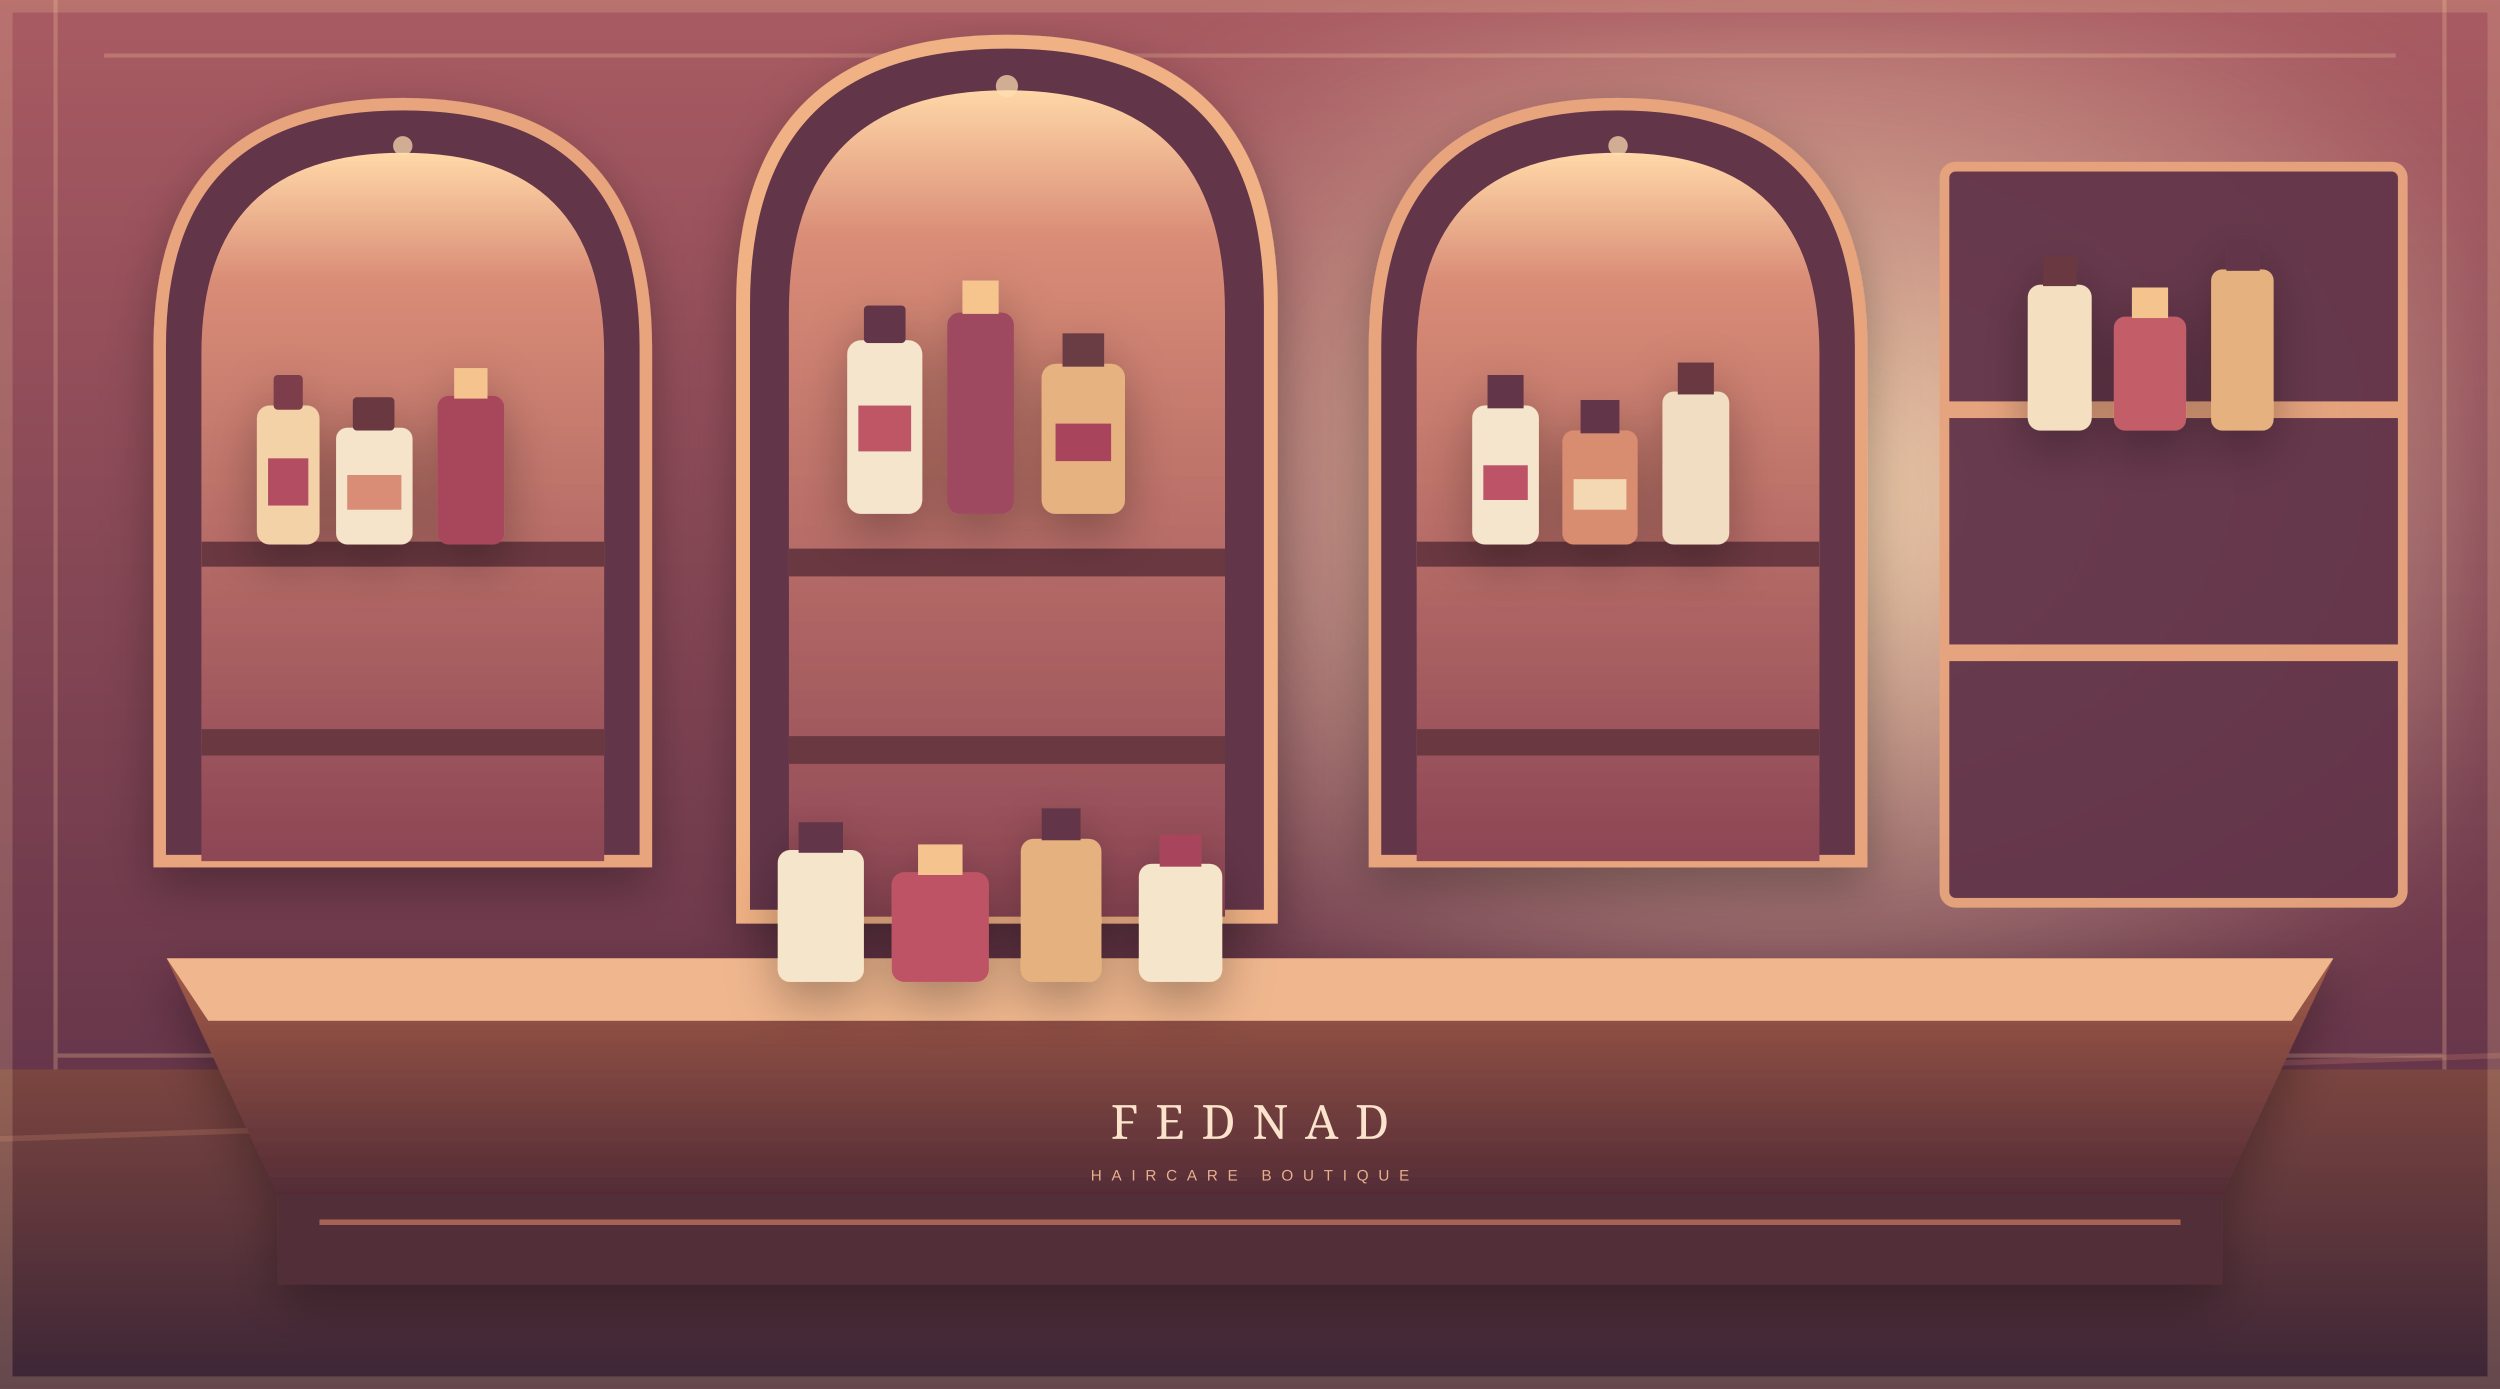
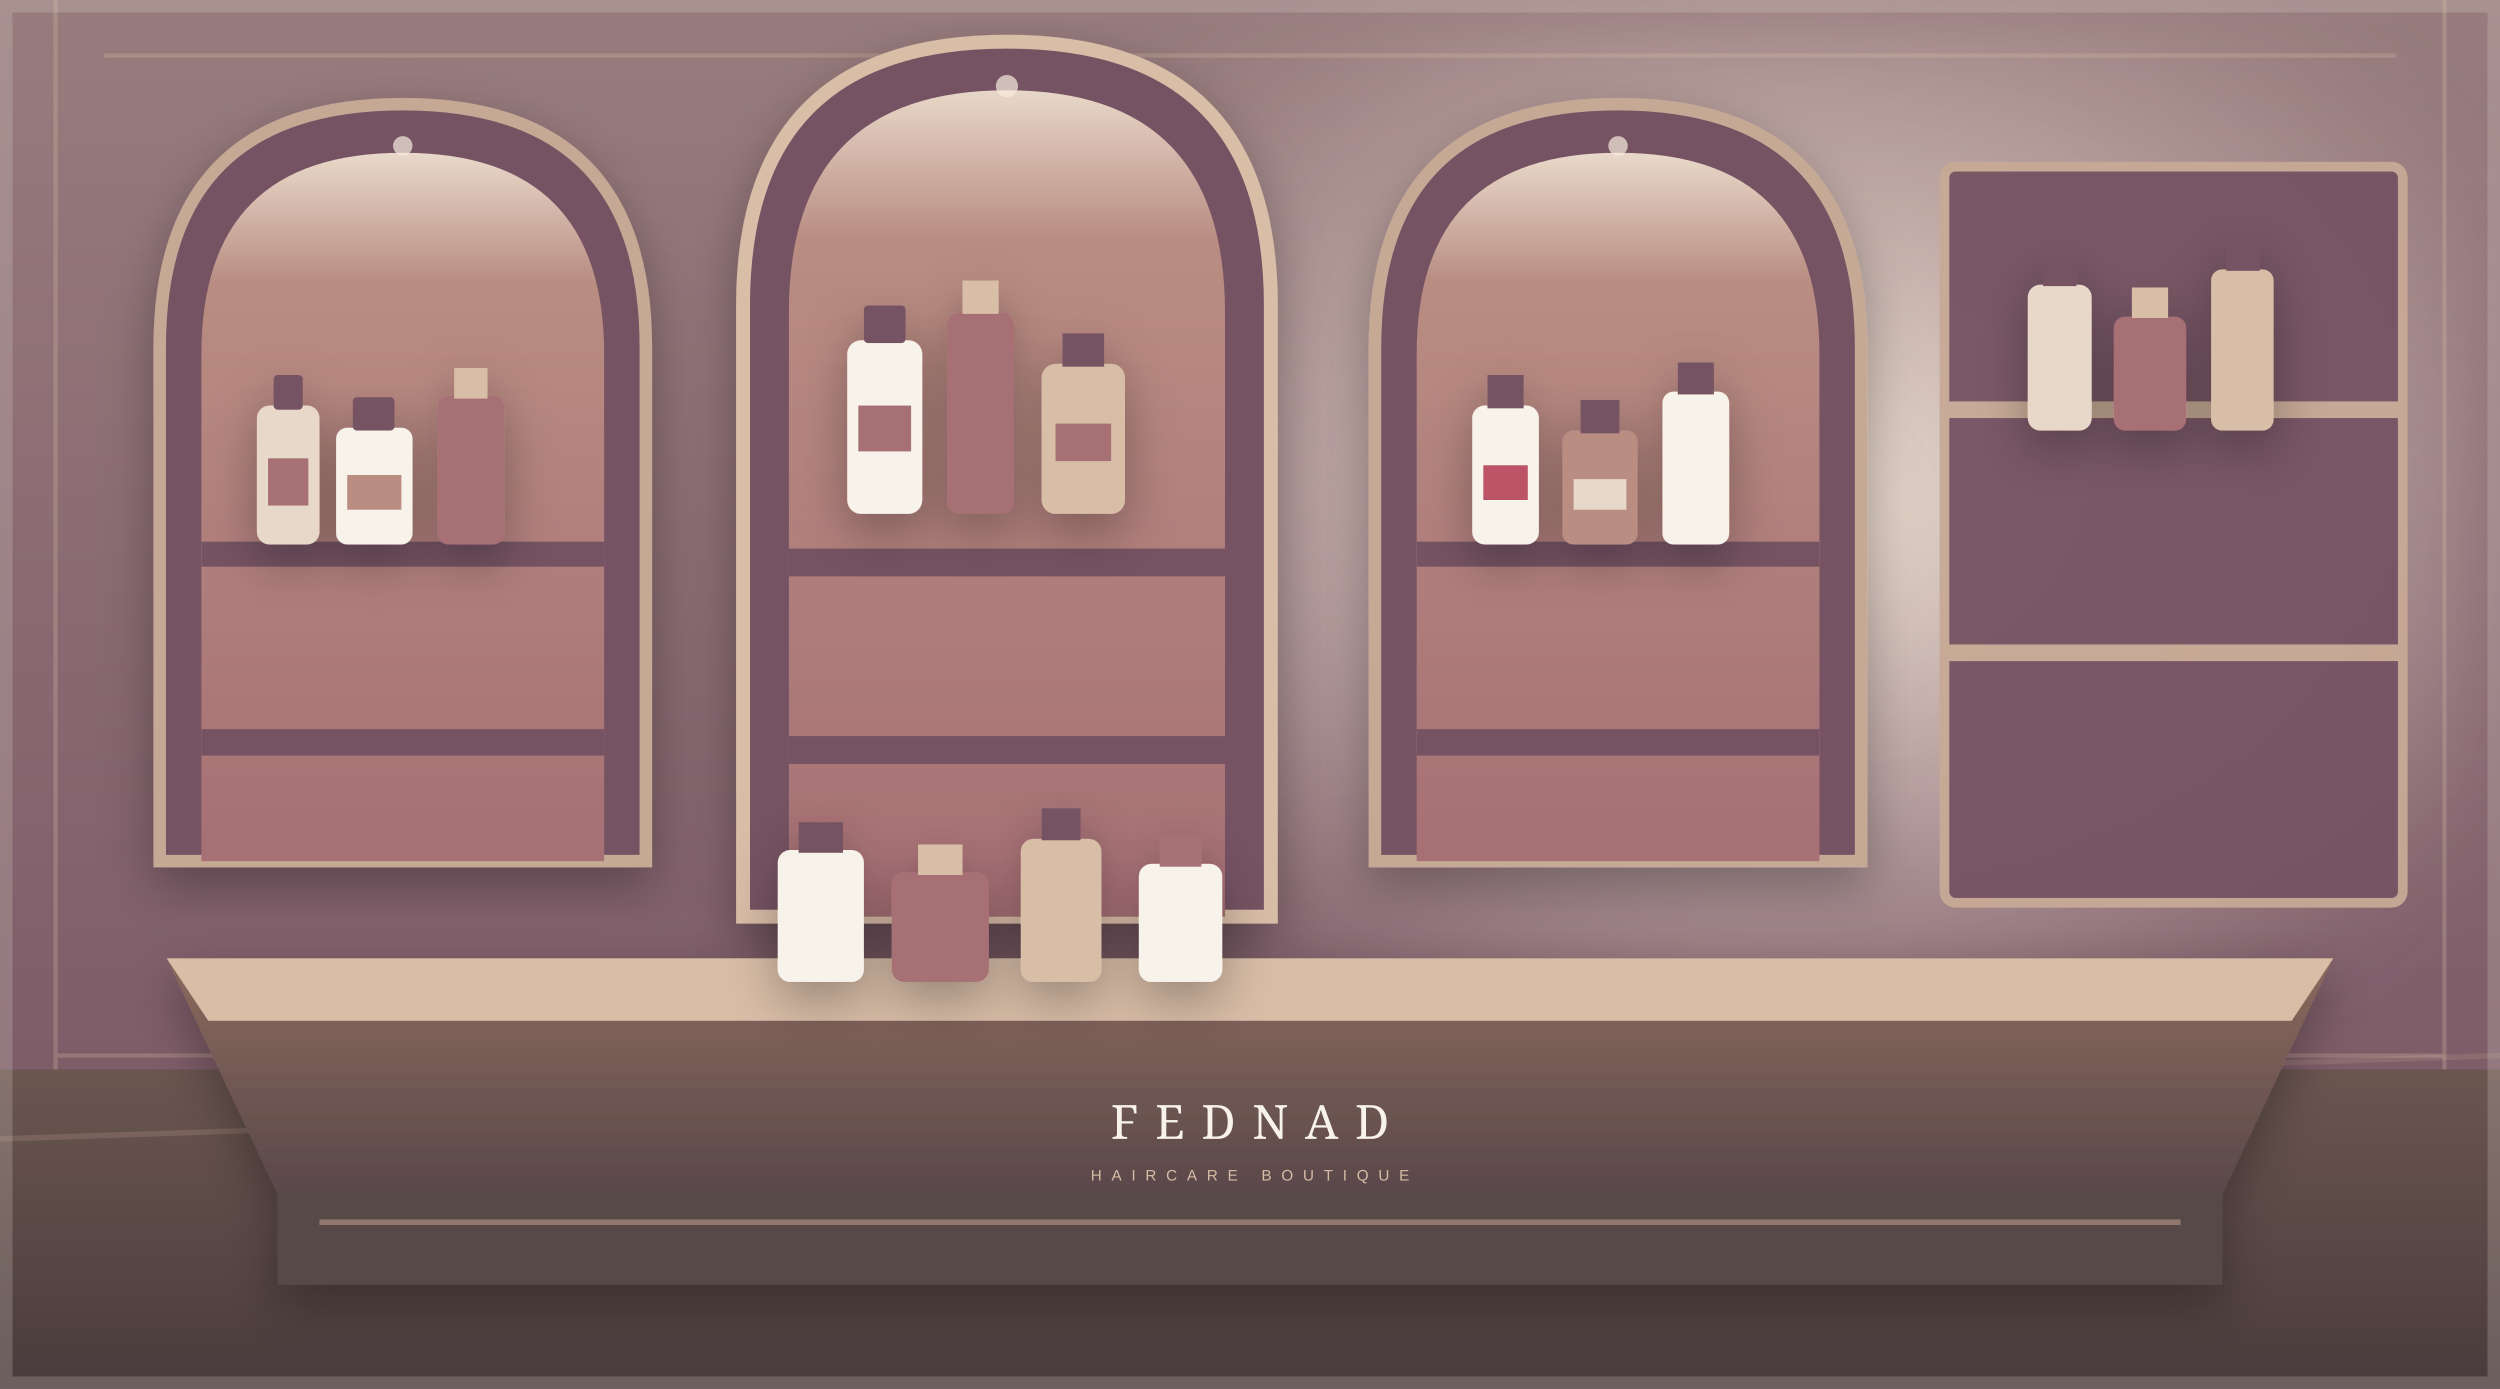
<svg xmlns="http://www.w3.org/2000/svg" viewBox="0 0 1800 1000" role="img" aria-labelledby="title desc">
  <defs>
    <linearGradient id="wall" x2="0" y2="1">
-       <stop stop-color="#a95b62" />
-       <stop offset="1" stop-color="#542b43" />
+       <stop stop-color="#987C7D" />
+       <stop offset="1" stop-color="#765363" />
    </linearGradient>
    <linearGradient id="floor" x2="0" y2="1">
-       <stop stop-color="#7b4540" />
-       <stop offset="1" stop-color="#3c2536" />
+       <stop stop-color="#6B5650" />
+       <stop offset="1" stop-color="#493B3C" />
    </linearGradient>
    <linearGradient id="arch" x2="0" y2="1">
-       <stop stop-color="#ffd7a7" />
-       <stop offset=".18" stop-color="#d98c76" />
-       <stop offset="1" stop-color="#8d4655" />
+       <stop stop-color="#E8D8C9" />
+       <stop offset=".18" stop-color="#B98D82" />
+       <stop offset="1" stop-color="#A66F75" />
    </linearGradient>
    <linearGradient id="wood" x2="0" y2="1">
-       <stop stop-color="#a45c49" />
-       <stop offset="1" stop-color="#542c36" />
+       <stop stop-color="#8C6A5D" />
+       <stop offset="1" stop-color="#59484A" />
    </linearGradient>
    <radialGradient id="glow">
-       <stop stop-color="#ffe2b7" stop-opacity=".9" />
-       <stop offset="1" stop-color="#ffe2b7" stop-opacity="0" />
+       <stop stop-color="#F7EBDD" stop-opacity=".9" />
+       <stop offset="1" stop-color="#F7EBDD" stop-opacity="0" />
    </radialGradient>
    <filter id="blur">
      <feGaussianBlur stdDeviation="35" />
    </filter>
    <filter id="shadow" x="-30%" y="-30%" width="160%" height="170%">
      <feGaussianBlur in="SourceAlpha" stdDeviation="18" />
      <feOffset dy="14" />
      <feComponentTransfer>
        <feFuncA type="linear" slope=".3" />
      </feComponentTransfer>
      <feMerge>
        <feMergeNode />
        <feMergeNode in="SourceGraphic" />
      </feMerge>
    </filter>
  </defs>
  <rect width="1800" height="1000" fill="url(#wall)" />
  <ellipse cx="1290" cy="360" rx="600" ry="430" fill="url(#glow)" filter="url(#blur)" />
  <path d="M0 770H1800V1000H0Z" fill="url(#floor)" />
-   <path d="M0 820L1800 760" stroke="#d28a70" stroke-opacity=".25" stroke-width="4" />
-   <g opacity=".28" fill="none" stroke="#f5c39a" stroke-width="3">
+   <path d="M0 820L1800 760" stroke="#B99A8A" stroke-opacity=".25" stroke-width="4" />
+   <g opacity=".28" fill="none" stroke="#D8BDA7" stroke-width="3">
    <path d="M40 0V770M1760 0V770M40 760H1760" />
    <path d="M75 40H1725" />
  </g>
  <g filter="url(#shadow)">
-     <path d="M115 620V250Q115 75 290 75Q465 75 465 250V620Z" fill="#633449" stroke="#e7a47d" stroke-width="9" />
+     <path d="M115 620V250Q115 75 290 75Q465 75 465 250V620Z" fill="#765363" stroke="#C6A995" stroke-width="9" />
    <path d="M145 620V255Q145 110 290 110Q435 110 435 255V620Z" fill="url(#arch)" />
-     <path d="M145 390H435V408H145Z" fill="#6a3941" />
-     <path d="M145 525H435V544H145Z" fill="#6a3941" />
+     <path d="M145 390H435V408H145Z" fill="#765363" />
+     <path d="M145 525H435V544H145Z" fill="#765363" />
  </g>
  <g filter="url(#shadow)">
-     <path d="M535 660V220Q535 30 725 30Q915 30 915 220V660Z" fill="#633449" stroke="#f0b184" stroke-width="10" />
+     <path d="M535 660V220Q535 30 725 30Q915 30 915 220V660Z" fill="#765363" stroke="#D8BDA7" stroke-width="10" />
    <path d="M568 660V225Q568 65 725 65Q882 65 882 225V660Z" fill="url(#arch)" />
-     <path d="M568 395H882V415H568Z" fill="#6a3941" />
-     <path d="M568 530H882V550H568Z" fill="#6a3941" />
+     <path d="M568 395H882V415H568Z" fill="#765363" />
+     <path d="M568 530H882V550H568Z" fill="#765363" />
  </g>
  <g filter="url(#shadow)">
-     <path d="M990 620V250Q990 75 1165 75Q1340 75 1340 250V620Z" fill="#633449" stroke="#e7a47d" stroke-width="9" />
+     <path d="M990 620V250Q990 75 1165 75Q1340 75 1340 250V620Z" fill="#765363" stroke="#C6A995" stroke-width="9" />
    <path d="M1020 620V255Q1020 110 1165 110Q1310 110 1310 255V620Z" fill="url(#arch)" />
-     <path d="M1020 390H1310V408H1020Z" fill="#6a3941" />
-     <path d="M1020 525H1310V544H1020Z" fill="#6a3941" />
+     <path d="M1020 390H1310V408H1020Z" fill="#765363" />
+     <path d="M1020 525H1310V544H1020Z" fill="#765363" />
  </g>
  <g opacity=".95">
-     <rect x="1400" y="120" width="330" height="530" rx="8" fill="#633449" stroke="#e7a47d" stroke-width="7" />
-     <path d="M1400 295H1730M1400 470H1730" stroke="#e7a47d" stroke-width="12" />
+     <rect x="1400" y="120" width="330" height="530" rx="8" fill="#765363" stroke="#C6A995" stroke-width="7" />
+     <path d="M1400 295H1730M1400 470H1730" stroke="#C6A995" stroke-width="12" />
  </g>
  <g filter="url(#shadow)">
    <g transform="translate(185 270)">
-       <rect x="0" y="22" width="45" height="100" rx="9" fill="#f3d2a8" />
-       <rect x="12" y="0" width="21" height="25" rx="3" fill="#7d3e4b" />
-       <rect x="8" y="60" width="29" height="34" fill="#b34d62" />
-       <rect x="57" y="38" width="55" height="84" rx="8" fill="#f5e4c9" />
-       <rect x="69" y="16" width="30" height="24" rx="3" fill="#6a3941" />
-       <rect x="65" y="72" width="39" height="25" fill="#d98c76" />
-       <rect x="130" y="15" width="48" height="107" rx="8" fill="#a8465c" />
-       <rect x="142" y="-5" width="24" height="22" fill="#f4c38e" />
+       <rect x="0" y="22" width="45" height="100" rx="9" fill="#E8D8C9" />
+       <rect x="12" y="0" width="21" height="25" rx="3" fill="#765363" />
+       <rect x="8" y="60" width="29" height="34" fill="#A66F75" />
+       <rect x="57" y="38" width="55" height="84" rx="8" fill="#F7F2EA" />
+       <rect x="69" y="16" width="30" height="24" rx="3" fill="#765363" />
+       <rect x="65" y="72" width="39" height="25" fill="#B98D82" />
+       <rect x="130" y="15" width="48" height="107" rx="8" fill="#A66F75" />
+       <rect x="142" y="-5" width="24" height="22" fill="#D8BDA7" />
    </g>
    <g transform="translate(610 210)">
-       <rect x="0" y="35" width="54" height="125" rx="10" fill="#f4e5cc" />
-       <rect x="12" y="10" width="30" height="27" rx="3" fill="#633449" />
-       <rect x="8" y="82" width="38" height="33" fill="#bf5666" />
-       <rect x="72" y="15" width="48" height="145" rx="9" fill="#9e4960" />
-       <rect x="83" y="-8" width="26" height="24" fill="#f6c58e" />
-       <rect x="140" y="52" width="60" height="108" rx="10" fill="#e6b27f" />
-       <rect x="155" y="30" width="30" height="24" fill="#6b3c45" />
-       <rect x="150" y="95" width="40" height="27" fill="#a8445d" />
+       <rect x="0" y="35" width="54" height="125" rx="10" fill="#F7F2EA" />
+       <rect x="12" y="10" width="30" height="27" rx="3" fill="#765363" />
+       <rect x="8" y="82" width="38" height="33" fill="#A66F75" />
+       <rect x="72" y="15" width="48" height="145" rx="9" fill="#A66F75" />
+       <rect x="83" y="-8" width="26" height="24" fill="#D8BDA7" />
+       <rect x="140" y="52" width="60" height="108" rx="10" fill="#D8BDA7" />
+       <rect x="155" y="30" width="30" height="24" fill="#765363" />
+       <rect x="150" y="95" width="40" height="27" fill="#A66F75" />
    </g>
    <g transform="translate(1060 270)">
-       <rect x="0" y="22" width="48" height="100" rx="9" fill="#f4e5cc" />
-       <rect x="11" y="0" width="26" height="24" fill="#633449" />
+       <rect x="0" y="22" width="48" height="100" rx="9" fill="#F7F2EA" />
+       <rect x="11" y="0" width="26" height="24" fill="#765363" />
      <rect x="8" y="65" width="32" height="25" fill="#bd5366" />
-       <rect x="65" y="40" width="54" height="82" rx="8" fill="#d88d70" />
-       <rect x="78" y="18" width="28" height="24" fill="#633449" />
-       <rect x="73" y="75" width="38" height="22" fill="#f4d8b4" />
-       <rect x="137" y="12" width="48" height="110" rx="8" fill="#f1dec2" />
-       <rect x="148" y="-9" width="26" height="23" fill="#6a3941" />
+       <rect x="65" y="40" width="54" height="82" rx="8" fill="#B98D82" />
+       <rect x="78" y="18" width="28" height="24" fill="#765363" />
+       <rect x="73" y="75" width="38" height="22" fill="#E8D8C9" />
+       <rect x="137" y="12" width="48" height="110" rx="8" fill="#F7F2EA" />
+       <rect x="148" y="-9" width="26" height="23" fill="#765363" />
    </g>
    <g transform="translate(1460 180)">
-       <rect x="0" y="25" width="46" height="105" rx="9" fill="#f4dfc1" />
-       <rect x="11" y="4" width="24" height="22" fill="#6a3941" />
-       <rect x="62" y="48" width="52" height="82" rx="8" fill="#c35d68" />
-       <rect x="75" y="27" width="26" height="22" fill="#f4c38e" />
-       <rect x="132" y="14" width="45" height="116" rx="8" fill="#e5b17e" />
-       <rect x="143" y="-8" width="24" height="23" fill="#633449" />
+       <rect x="0" y="25" width="46" height="105" rx="9" fill="#E8D8C9" />
+       <rect x="11" y="4" width="24" height="22" fill="#765363" />
+       <rect x="62" y="48" width="52" height="82" rx="8" fill="#A66F75" />
+       <rect x="75" y="27" width="26" height="22" fill="#D8BDA7" />
+       <rect x="132" y="14" width="45" height="116" rx="8" fill="#D8BDA7" />
+       <rect x="143" y="-8" width="24" height="23" fill="#765363" />
    </g>
  </g>
-   <g fill="#ffe0b4" opacity=".7">
+   <g fill="#F7EBDD" opacity=".7">
    <circle cx="290" cy="105" r="7" />
    <circle cx="725" cy="62" r="8" />
    <circle cx="1165" cy="105" r="7" />
  </g>
  <g filter="url(#shadow)">
    <path d="M120 690H1680L1600 860H200Z" fill="url(#wood)" />
-     <path d="M120 690H1680L1650 735H150Z" fill="#f0b78e" />
-     <path d="M200 860H1600V925H200Z" fill="#512d39" />
-     <path d="M230 880H1570" stroke="#c77a61" stroke-width="4" opacity=".7" />
+     <path d="M120 690H1680L1650 735H150Z" fill="#D8BDA7" />
+     <path d="M200 860H1600V925H200Z" fill="#59484A" />
+     <path d="M230 880H1570" stroke="#A98C7E" stroke-width="4" opacity=".7" />
  </g>
  <g transform="translate(560 600)" filter="url(#shadow)">
-     <rect x="0" y="12" width="62" height="95" rx="9" fill="#f5e5ca" />
-     <rect x="15" y="-8" width="32" height="22" fill="#633449" />
-     <rect x="82" y="28" width="70" height="79" rx="9" fill="#bf5366" />
-     <rect x="101" y="8" width="32" height="22" fill="#f4c38e" />
-     <rect x="175" y="4" width="58" height="103" rx="9" fill="#e5b17e" />
-     <rect x="190" y="-18" width="28" height="23" fill="#633449" />
-     <rect x="260" y="22" width="60" height="85" rx="9" fill="#f5e5ca" />
-     <rect x="275" y="1" width="30" height="23" fill="#a8445d" />
+     <rect x="0" y="12" width="62" height="95" rx="9" fill="#F7F2EA" />
+     <rect x="15" y="-8" width="32" height="22" fill="#765363" />
+     <rect x="82" y="28" width="70" height="79" rx="9" fill="#A66F75" />
+     <rect x="101" y="8" width="32" height="22" fill="#D8BDA7" />
+     <rect x="175" y="4" width="58" height="103" rx="9" fill="#D8BDA7" />
+     <rect x="190" y="-18" width="28" height="23" fill="#765363" />
+     <rect x="260" y="22" width="60" height="85" rx="9" fill="#F7F2EA" />
+     <rect x="275" y="1" width="30" height="23" fill="#A66F75" />
  </g>
-   <text x="900" y="820" fill="#fbe3cc" font-family="Georgia,serif" font-size="34" letter-spacing="12" text-anchor="middle">FEDNAD</text>
-   <text x="900" y="850" fill="#e9b08d" font-family="Arial,sans-serif" font-size="11" letter-spacing="7" text-anchor="middle">HAIRCARE BOUTIQUE</text>
-   <rect width="1800" height="1000" fill="none" stroke="#f3c49e" stroke-opacity=".22" stroke-width="18" />
+   <text x="900" y="820" fill="#F7F2EA" font-family="Georgia,serif" font-size="34" letter-spacing="12" text-anchor="middle">FEDNAD</text>
+   <text x="900" y="850" fill="#D8BDA7" font-family="Arial,sans-serif" font-size="11" letter-spacing="7" text-anchor="middle">HAIRCARE BOUTIQUE</text>
+   <rect width="1800" height="1000" fill="none" stroke="#E6DCD2" stroke-opacity=".22" stroke-width="18" />
</svg>
